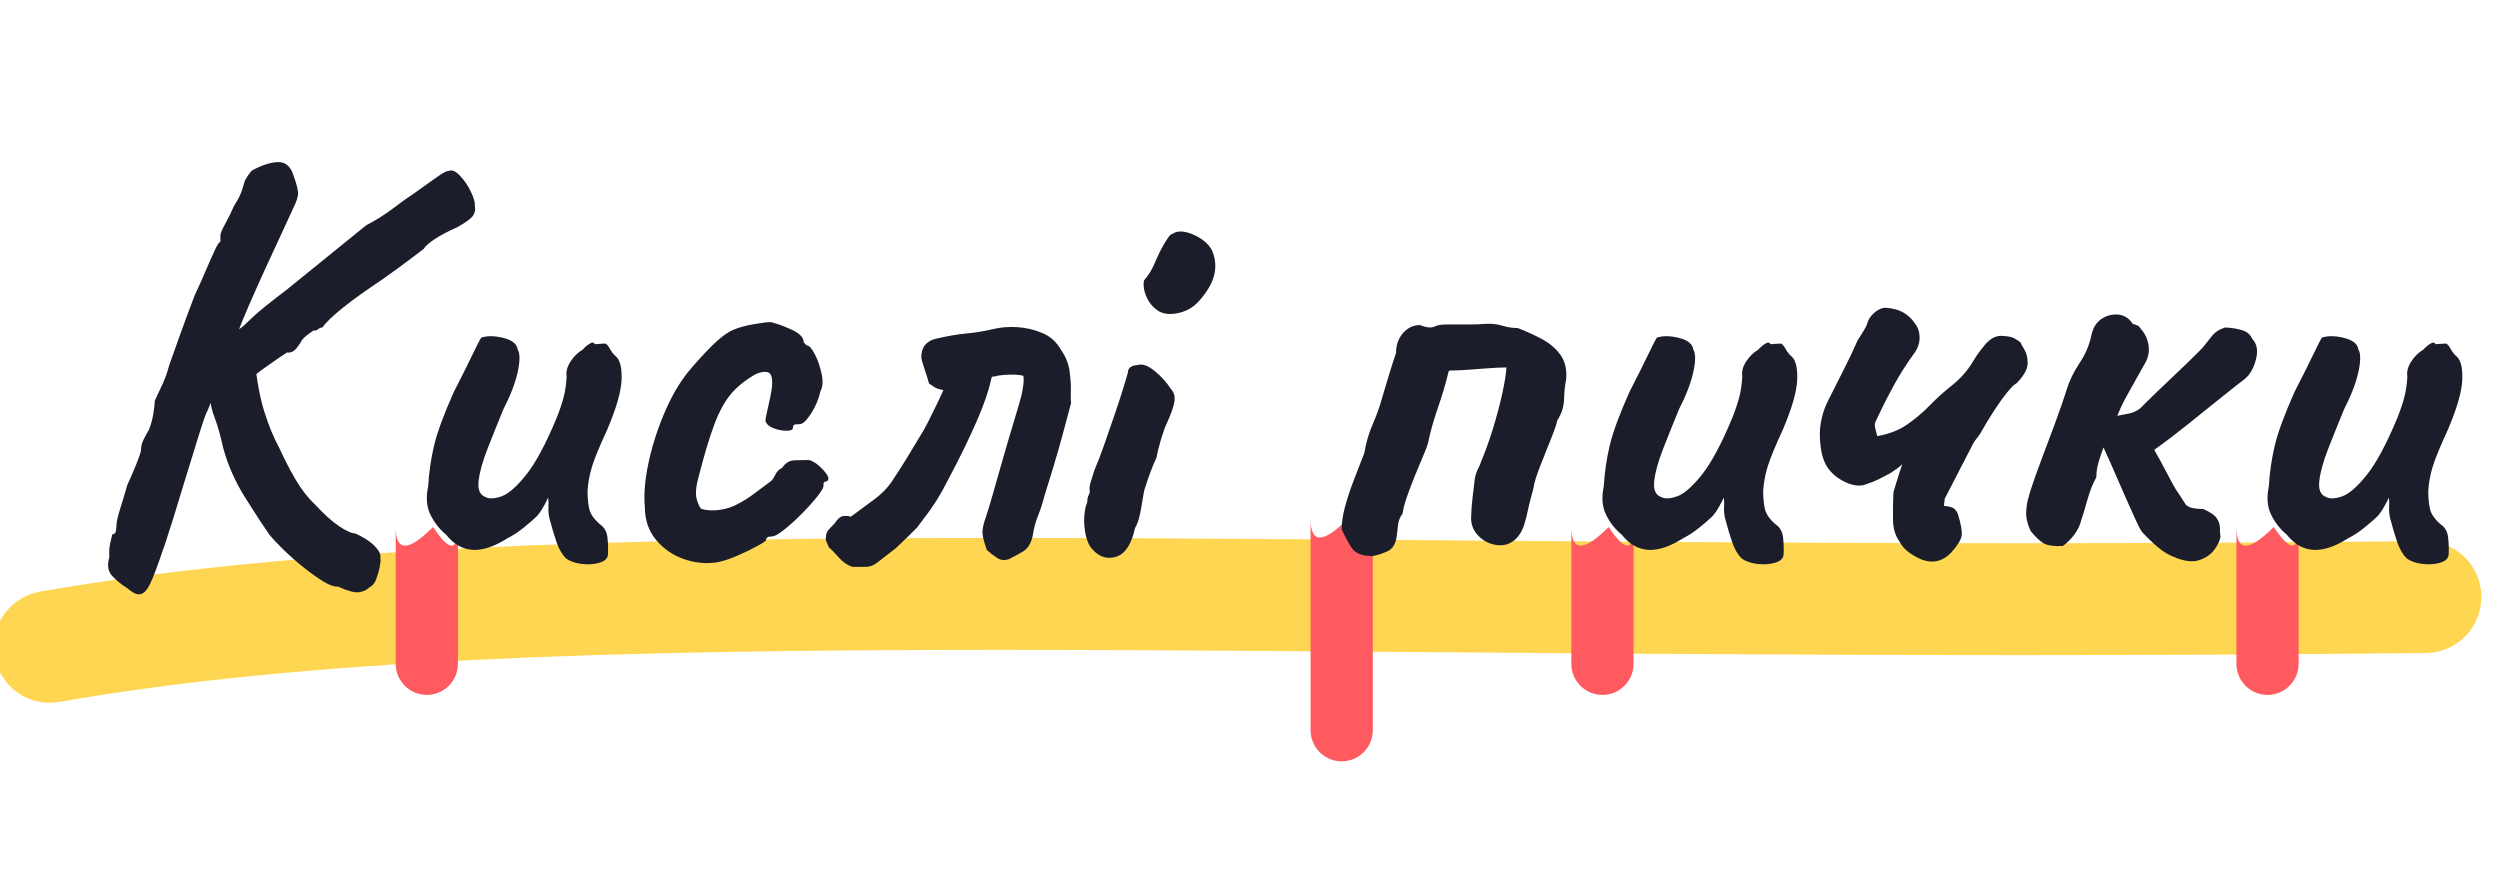
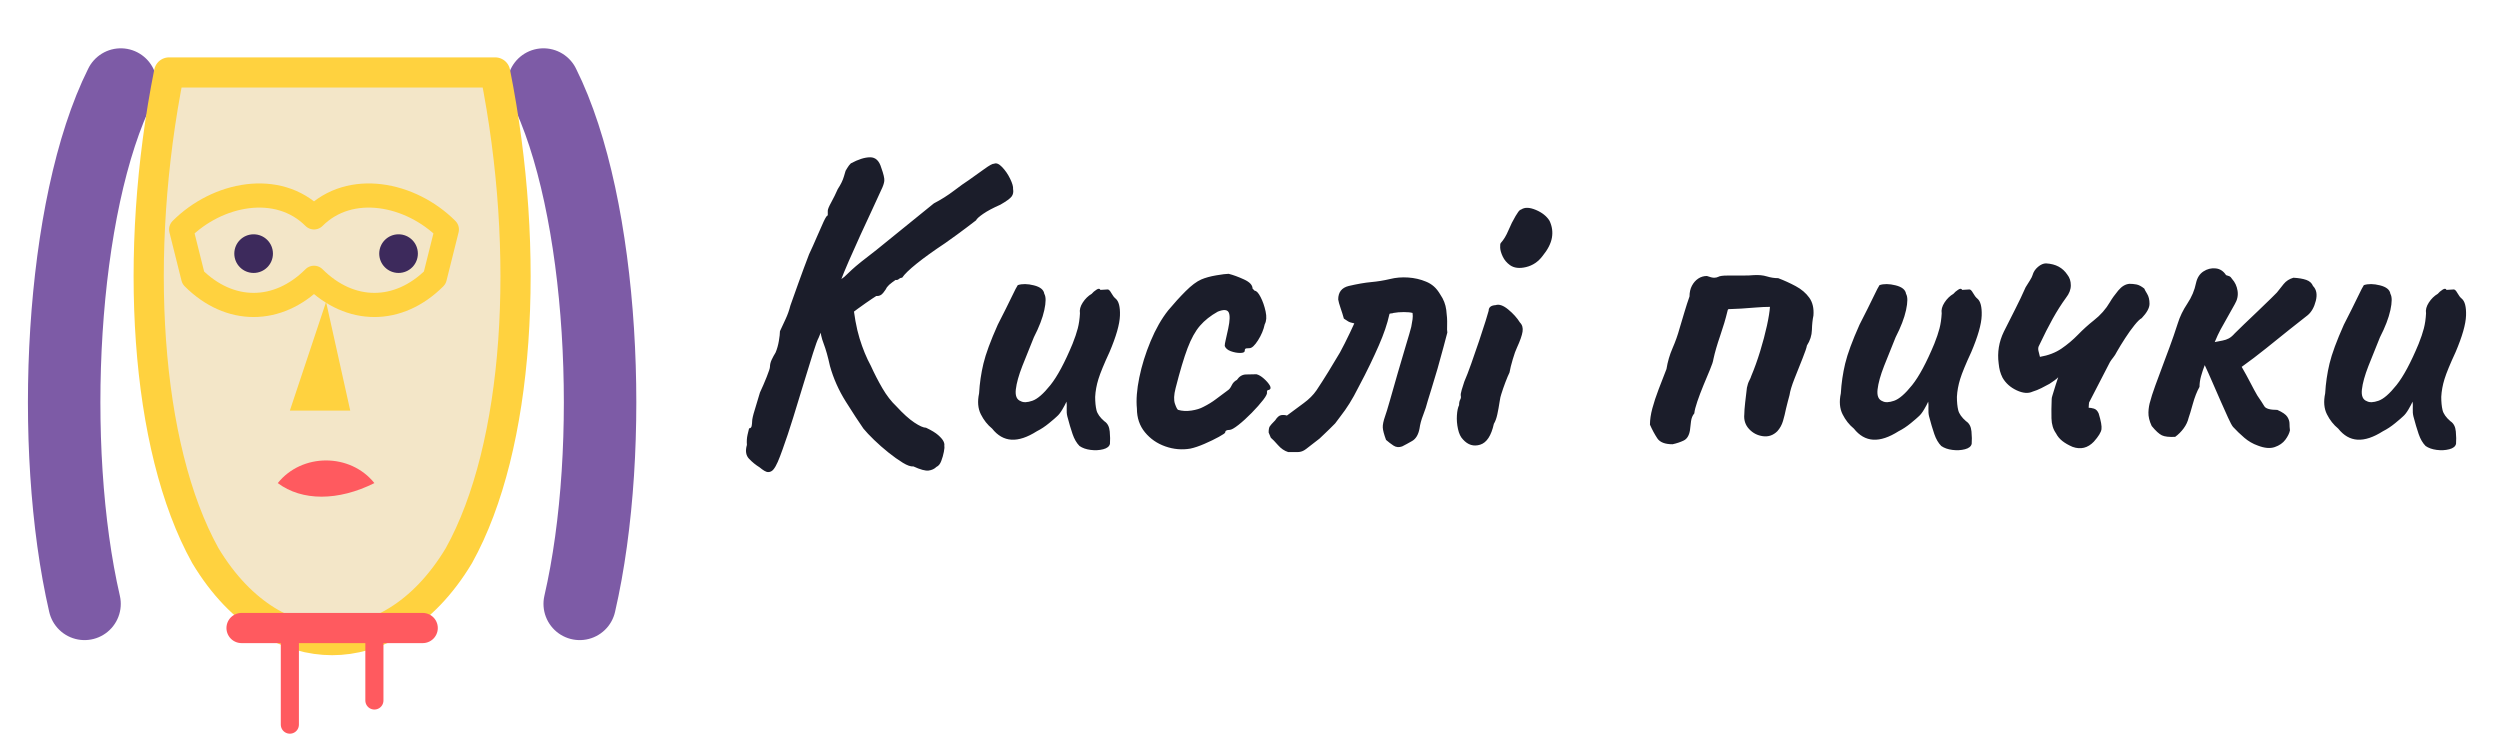
- <svg xmlns="http://www.w3.org/2000/svg" viewBox="0 0 402 140">
-   <path d="M8 104c80-14 200-6 382 -8" fill="none" stroke="#ffd23f" stroke-width="18" stroke-linecap="round" opacity=".9" />
-   <path d="M69.632 84.742 q4 6 4 0 v22 a5 5 0 0 1 -10 0 v-22 q0 6 6 0z" fill="#ff5a5f" />
-   <path d="M216.744 83.424 q4 6 4 0 v34 a5 5 0 0 1 -10 0 v-34 q0 6 6 0z" fill="#ff5a5f" />
-   <path d="M258.672 84.742 q4 6 4 0 v22 a5 5 0 0 1 -10 0 v-22 q0 6 6 0z" fill="#ff5a5f" />
-   <path d="M365.616 84.742 q4 6 4 0 v22 a5 5 0 0 1 -10 0 v-22 q0 6 6 0z" fill="#ff5a5f" />
-   <path fill="#1b1d2a" d="M20.368 94.512Q19.12 93.744 18.064 92.64Q17.008 91.536 17.584 89.568Q17.488 88.35 17.728 87.319Q17.968 86.288 18.064 85.913Q18.544 85.913 18.64 85.351Q18.736 84.789 18.736 84.414Q18.736 83.664 19.312 81.84Q19.888 80.016 20.464 78.0Q21.232 76.368 21.952 74.559Q22.672 72.75 22.672 72.336Q22.672 71.568 23.056 70.752Q23.44 69.936 23.92 69.168Q24.4 68.016 24.64 66.624Q24.88 65.232 24.88 64.464Q25.456 63.216 26.128 61.776Q26.8 60.336 27.184 58.8Q27.76 57.168 28.912 53.952Q30.064 50.736 31.312 47.472Q32.176 45.648 33.015 43.678Q33.855 41.708 34.507 40.3Q35.16 38.893 35.44 38.893Q35.44 38.893 35.44 38.565Q35.44 38.236 35.44 37.861Q35.44 37.392 36.208 36.0Q36.976 34.608 37.648 33.072Q38.608 31.632 38.992 30.336Q39.376 29.04 39.376 29.04Q39.376 29.04 39.743 28.428Q40.109 27.816 40.528 27.408Q43.024 26.064 44.8 26.064Q46.576 26.064 47.248 28.368Q48.016 30.48 47.92 31.296Q47.824 32.112 47.248 33.264Q46.48 34.992 45.248 37.617Q44.015 40.242 42.641 43.249Q41.266 46.255 40.081 48.976Q38.896 51.696 38.176 53.621Q37.456 55.546 37.456 56.016L33.424 65.904Q33.04 66.576 32.176 69.312Q31.312 72.048 30.16 75.84Q29.008 79.632 27.808 83.52Q26.608 87.408 25.456 90.576Q24.88 92.208 24.4 93.312Q23.92 94.416 23.44 94.992Q22.96 95.568 22.288 95.568Q21.904 95.568 21.424 95.28Q20.944 94.992 20.368 94.512ZM54.352 94.32Q53.488 94.416 52.0 93.504Q50.512 92.592 48.832 91.248Q47.152 89.904 45.664 88.464Q44.176 87.024 43.312 85.968Q41.776 83.76 39.424 80.016Q37.072 76.272 35.92 72.144Q35.248 69.072 34.528 67.2Q33.808 65.328 33.808 63.888L33.904 57.936L40.912 57.456Q41.41 62.64 42.457 66.048Q43.504 69.456 44.944 72.097Q46.096 74.64 47.488 77.04Q48.88 79.44 50.608 81.072Q52.816 83.472 54.544 84.624Q56.272 85.776 57.136 85.776Q58.96 86.64 59.824 87.408Q60.688 88.176 60.976 88.752Q61.264 89.328 61.168 89.808Q61.264 90.096 61.072 91.104Q60.88 92.112 60.496 93.12Q60.112 94.128 59.44 94.416Q58.768 95.088 57.712 95.232Q56.656 95.376 54.352 94.32ZM32.08 57.648 39.088 52.469Q39.376 52.176 40.768 50.88Q42.16 49.584 46.192 46.512L58.864 36.24Q61.264 34.992 63.28 33.456Q65.296 31.92 66.64 31.056Q68.272 29.904 70.0 28.656Q71.728 27.408 72.112 27.504Q72.88 27.12 73.936 28.224Q74.992 29.328 75.712 30.816Q76.432 32.304 76.353 33.072Q76.528 34.032 76.048 34.704Q75.568 35.376 73.552 36.528Q71.152 37.584 69.76 38.544Q68.368 39.504 68.176 39.984Q68.176 39.984 66.16 41.52Q64.144 43.056 61.36 45.018Q57.52 47.568 55.072 49.536Q52.624 51.504 51.856 52.656Q51.472 52.656 51.136 52.944Q50.8 53.232 50.416 53.136Q50.416 53.136 49.658 53.68Q48.9 54.224 48.496 54.768Q48.304 55.206 47.68 55.995Q47.056 56.784 46.152 56.688Q45.52 57.072 43.792 58.272Q42.064 59.472 40.192 60.912Q38.32 62.352 36.976 63.504Q35.632 64.656 35.536 64.848Z M91.024 89.808Q90.064 88.848 89.488 87.168Q88.912 85.488 88.336 83.28Q88.144 82.512 88.192 81.552Q88.24 80.592 88.144 80.016Q87.856 80.688 87.232 81.744Q86.608 82.8 86.032 83.28Q85.648 83.664 84.304 84.768Q82.96 85.872 81.616 86.544Q78.448 88.56 76.0 88.416Q73.552 88.272 71.728 85.968Q70.192 84.72 69.232 82.8Q68.272 80.88 68.848 78.192Q69.04 74.832 69.808 71.616Q70.576 68.4 72.976 63.024Q74.992 59.088 76.048 56.88Q77.104 54.672 77.392 54.288Q78.832 53.808 80.944 54.336Q83.056 54.864 83.248 56.208Q83.824 57.168 83.248 59.808Q82.672 62.448 80.944 65.808Q79.6 69.072 78.4 72.144Q77.2 75.216 76.96 77.328Q76.72 79.44 78.064 79.92Q78.928 80.4 80.608 79.824Q82.288 79.248 84.592 76.368Q86.896 73.488 89.488 67.248Q90.256 65.328 90.64 63.84Q91.024 62.352 91.12 60.528Q90.928 59.376 91.744 58.128Q92.56 56.88 93.712 56.208Q94.096 55.728 94.768 55.296Q95.44 54.864 95.632 55.344L97.168 55.248Q97.552 55.152 98.032 56.016Q98.512 56.88 98.992 57.264Q100.048 58.128 99.952 61.008Q99.856 63.888 97.648 69.072Q95.824 73.008 95.2 75.024Q94.576 77.04 94.48 78.96Q94.48 80.688 94.768 81.888Q95.056 83.088 96.496 84.336Q97.552 85.008 97.696 86.592Q97.84 88.176 97.744 89.328Q97.552 90.192 96.256 90.528Q94.96 90.864 93.472 90.672Q91.984 90.48 91.024 89.808Z M115.504 90.384Q112.72 90.864 109.984 89.904Q107.248 88.944 105.472 86.784Q103.696 84.624 103.696 81.552Q103.408 78.672 104.224 74.688Q105.04 70.704 106.72 66.672Q108.4 62.64 110.608 59.856Q112.528 57.552 114.448 55.632Q116.368 53.712 117.904 53.04Q119.248 52.464 121.216 52.128Q123.184 51.792 123.952 51.792Q125.488 52.176 127.36 53.04Q129.232 53.904 129.232 55.056Q129.232 55.056 129.472 55.296Q129.712 55.536 129.712 55.536Q130.288 55.536 131.008 56.928Q131.728 58.32 132.112 60.096Q132.496 61.872 131.92 62.928Q131.536 64.752 130.432 66.48Q129.328 68.208 128.56 68.208Q128.176 68.208 127.84 68.256Q127.504 68.304 127.504 68.784Q127.504 69.264 126.496 69.264Q125.488 69.264 124.432 68.88Q123.376 68.496 123.088 67.728Q123.088 67.248 123.28 66.48Q123.472 65.712 123.856 63.888Q124.432 61.2 123.952 60.288Q123.472 59.376 121.552 60.144Q119.152 61.488 117.616 63.264Q116.08 65.04 114.88 68.208Q113.68 71.376 112.24 77.04Q111.664 79.248 112.096 80.496Q112.528 81.744 112.816 81.84Q114.16 82.224 115.744 81.984Q117.328 81.744 118.384 81.168Q119.92 80.4 121.12 79.488Q122.32 78.576 123.76 77.52Q124.24 77.232 124.624 76.416Q125.008 75.6 125.776 75.216Q126.544 74.064 127.744 74.016Q128.944 73.968 130.096 73.968Q130.864 74.16 131.728 74.928Q132.592 75.696 133.024 76.416Q133.456 77.136 132.88 77.424Q132.496 77.424 132.448 77.664Q132.4 77.904 132.4 77.904Q132.592 78.322 131.584 79.627Q130.576 80.932 129.04 82.498Q127.504 84.064 126.112 85.16Q124.72 86.256 124.144 86.256Q123.184 86.256 123.184 86.832Q123.184 87.024 121.792 87.792Q120.4 88.56 118.624 89.328Q116.848 90.096 115.504 90.384Z M137.104 91.152Q135.856 90.768 134.848 89.616Q133.84 88.464 133.264 87.984Q133.168 87.696 133.024 87.408Q132.88 87.12 132.784 86.832Q132.784 85.872 133.024 85.488Q133.264 85.104 134.224 84.144Q134.896 83.088 135.568 82.992Q136.24 82.896 136.816 83.088Q138.736 81.648 140.512 80.352Q142.288 79.056 143.344 77.52Q144.688 75.504 145.984 73.392Q147.28 71.28 148.528 69.168Q149.008 68.304 149.584 67.152Q150.16 66.0 150.736 64.8Q151.312 63.6 151.696 62.736Q150.736 62.544 150.352 62.304Q149.968 62.064 149.392 61.68Q149.104 60.624 148.672 59.376Q148.24 58.128 148.144 57.456Q148.144 55.056 150.448 54.48Q153.328 53.808 155.44 53.616Q157.552 53.424 159.568 52.944Q161.488 52.464 163.6 52.608Q165.712 52.752 167.536 53.52Q168.496 53.904 169.264 54.576Q170.032 55.248 170.704 56.4Q171.76 57.936 172.0 59.76Q172.24 61.584 172.192 62.976Q172.144 64.368 172.24 64.752Q171.952 65.808 171.376 68.016Q170.8 70.224 170.08 72.72Q169.36 75.216 168.736 77.184Q168.112 79.152 167.92 79.824Q167.536 81.36 166.912 82.944Q166.288 84.528 166.096 85.968Q165.712 87.984 164.464 88.704Q163.216 89.424 162.256 89.904Q161.2 90.288 160.336 89.712Q159.472 89.136 158.704 88.464Q158.032 86.64 157.984 85.728Q157.936 84.816 158.512 83.184Q158.8 82.416 159.568 79.728Q160.336 77.04 161.296 73.68Q162.256 70.32 163.12 67.488Q163.984 64.656 164.272 63.504Q164.464 62.544 164.56 61.824Q164.656 61.104 164.56 60.432Q163.888 60.24 162.64 60.24Q161.392 60.24 160.336 60.432Q160.144 60.528 159.904 60.528Q159.664 60.528 159.472 60.624Q159.088 62.352 158.512 64.032Q157.936 65.712 157.12 67.584Q156.304 69.456 155.2 71.76Q154.096 74.064 152.56 76.944Q151.6 78.864 150.64 80.4Q149.68 81.936 148.624 83.28L147.472 84.816Q146.896 85.392 146.224 86.064Q145.552 86.736 144.976 87.264Q144.4 87.792 144.016 88.176L141.04 90.48Q140.176 91.152 139.216 91.152Q138.256 91.152 137.104 91.152Z M175.696 88.368Q174.928 87.6 174.592 86.064Q174.256 84.528 174.352 83.04Q174.448 81.552 174.832 80.784Q174.832 80.016 175.072 79.584Q175.312 79.152 175.216 78.768Q175.12 78.384 175.408 77.424Q175.696 76.464 175.984 75.6Q176.656 74.064 177.52 71.616Q178.384 69.168 179.248 66.624Q180.112 64.08 180.688 62.208Q181.264 60.336 181.36 59.952Q181.36 58.8 182.896 58.704Q184.048 58.32 185.68 59.664Q187.312 61.008 188.272 62.544Q189.04 63.312 188.848 64.56Q188.656 65.808 187.6 68.112Q187.216 68.88 186.688 70.656Q186.16 72.432 185.968 73.584Q185.584 74.352 185.056 75.744Q184.528 77.136 184.144 78.384Q183.952 78.864 183.76 80.16Q183.568 81.456 183.28 82.8Q182.992 84.144 182.512 84.912Q181.648 88.848 179.488 89.52Q177.328 90.192 175.696 88.368ZM186.064 49.872Q185.008 49.104 184.48 48.0Q183.952 46.896 183.904 46.032Q183.856 45.168 184.048 44.976Q185.008 43.92 185.728 42.192Q186.448 40.464 187.312 39.024Q187.504 38.736 187.84 38.208Q188.176 37.68 188.56 37.584Q189.712 36.816 191.776 37.68Q193.84 38.544 194.8 40.08Q195.664 41.904 195.328 43.824Q194.992 45.744 193.264 47.856Q191.824 49.776 189.616 50.304Q187.408 50.832 186.064 49.872Z M220.736 89.424Q218.24 89.424 217.376 88.128Q216.512 86.832 215.744 85.104Q215.744 83.472 216.272 81.504Q216.8 79.536 217.664 77.28Q218.528 75.024 219.392 72.816Q219.776 70.416 220.736 68.208Q221.696 66.0 222.272 63.888Q222.848 61.968 223.376 60.192Q223.904 58.416 224.48 56.784Q224.48 55.44 225.008 54.432Q225.536 53.424 226.4 52.848Q227.264 52.272 228.32 52.272Q229.376 52.656 229.904 52.656Q230.432 52.656 230.816 52.464Q231.296 52.176 232.832 52.176Q234.368 52.176 236.096 52.176Q237.824 52.176 238.688 52.08Q240.32 51.984 241.568 52.368Q242.816 52.752 244.064 52.752Q246.08 53.52 247.952 54.528Q249.824 55.536 250.928 57.072Q252.032 58.608 251.84 61.008Q251.552 62.352 251.504 64.176Q251.456 66.0 250.4 67.632Q250.304 68.304 249.44 70.464Q248.576 72.624 247.664 74.928Q246.752 77.232 246.56 78.576Q246.368 79.248 246.176 80.016Q245.984 80.784 245.792 81.552Q245.504 82.992 245.12 84.288Q244.736 85.584 243.872 86.544Q242.528 87.888 240.704 87.648Q238.88 87.408 237.632 86.064Q236.384 84.72 236.576 82.8Q236.576 81.936 236.768 80.208Q236.96 78.48 237.152 76.944Q237.344 75.984 237.68 75.36Q238.016 74.736 238.112 74.352Q239.168 71.856 240.08 68.88Q240.992 65.904 241.568 63.264Q242.144 60.624 242.24 59.088Q240.896 59.088 239.12 59.232Q237.344 59.376 235.856 59.472Q234.368 59.568 233.696 59.568Q233.12 59.568 233.024 59.616Q232.928 59.664 232.832 60.144Q232.256 62.544 231.248 65.472Q230.24 68.4 229.76 70.608Q229.664 71.376 228.992 72.96Q228.32 74.544 227.552 76.416Q226.784 78.288 226.208 79.968Q225.632 81.648 225.536 82.608Q224.96 83.28 224.816 84.336Q224.672 85.392 224.576 86.352Q224.288 88.08 223.184 88.608Q222.08 89.136 220.736 89.424Z M280.064 89.808Q279.104 88.848 278.528 87.168Q277.952 85.488 277.376 83.28Q277.184 82.512 277.232 81.552Q277.28 80.592 277.184 80.016Q276.896 80.688 276.272 81.744Q275.648 82.8 275.072 83.28Q274.688 83.664 273.344 84.768Q272.0 85.872 270.656 86.544Q267.488 88.56 265.04 88.416Q262.592 88.272 260.768 85.968Q259.232 84.72 258.272 82.8Q257.312 80.88 257.888 78.192Q258.08 74.832 258.848 71.616Q259.616 68.4 262.016 63.024Q264.032 59.088 265.088 56.88Q266.144 54.672 266.432 54.288Q267.872 53.808 269.984 54.336Q272.096 54.864 272.288 56.208Q272.864 57.168 272.288 59.808Q271.712 62.448 269.984 65.808Q268.64 69.072 267.44 72.144Q266.24 75.216 266.0 77.328Q265.76 79.44 267.104 79.92Q267.968 80.4 269.648 79.824Q271.328 79.248 273.632 76.368Q275.936 73.488 278.528 67.248Q279.296 65.328 279.68 63.84Q280.064 62.352 280.16 60.528Q279.968 59.376 280.784 58.128Q281.6 56.88 282.752 56.208Q283.136 55.728 283.808 55.296Q284.48 54.864 284.672 55.344L286.208 55.248Q286.592 55.152 287.072 56.016Q287.552 56.88 288.032 57.264Q289.088 58.128 288.992 61.008Q288.896 63.888 286.688 69.072Q284.864 73.008 284.24 75.024Q283.616 77.04 283.52 78.96Q283.52 80.688 283.808 81.888Q284.096 83.088 285.536 84.336Q286.592 85.008 286.736 86.592Q286.88 88.176 286.784 89.328Q286.592 90.192 285.296 90.528Q284.0 90.864 282.512 90.672Q281.024 90.48 280.064 89.808Z M309.056 90.0Q307.712 89.424 306.8 88.704Q305.888 87.984 305.408 87.024Q304.448 85.68 304.4 83.712Q304.352 81.744 304.448 79.44Q304.448 79.152 304.592 78.72Q304.736 78.288 304.928 77.616Q305.12 76.944 305.36 76.224Q305.6 75.504 305.888 74.64Q305.504 75.024 305.024 75.36Q304.544 75.696 303.968 76.08Q303.104 76.56 302.144 77.04Q301.184 77.52 300.224 77.808Q298.784 78.48 296.72 77.52Q294.656 76.56 293.6 74.736Q293.216 73.968 293.024 73.248Q292.832 72.528 292.736 71.568Q292.256 67.92 293.888 64.56Q295.136 62.064 296.384 59.616Q297.632 57.168 298.688 54.768Q299.168 54.0 299.648 53.232Q300.128 52.464 300.224 52.08Q300.512 51.024 301.424 50.256Q302.336 49.488 303.2 49.488Q304.832 49.584 305.984 50.208Q307.136 50.832 307.904 51.984Q308.672 52.944 308.672 54.336Q308.672 55.728 307.616 57.072Q306.08 59.184 304.688 61.68Q303.296 64.176 301.664 67.632Q301.376 68.112 301.52 68.784Q301.664 69.456 301.856 70.128Q304.64 69.648 306.608 68.304Q308.576 66.96 310.256 65.232Q311.936 63.504 313.76 62.064Q315.968 60.336 317.312 58.032Q317.984 56.88 319.136 55.488Q320.288 54.096 321.632 54.0Q322.4 54.0 323.168 54.144Q323.936 54.288 324.896 55.056Q324.992 55.344 325.52 56.208Q326.048 57.072 326.048 58.416Q326.048 59.76 324.32 61.584Q323.744 61.872 322.736 63.12Q321.728 64.368 320.672 66.0Q319.616 67.632 318.848 68.976Q318.464 69.744 318.032 70.272Q317.6 70.8 317.312 71.28L312.704 80.208Q312.704 80.304 312.656 80.64Q312.608 80.976 312.608 81.36Q313.088 81.36 313.76 81.552Q314.432 81.744 314.816 82.608Q315.584 85.104 315.44 86.112Q315.296 87.12 313.76 88.848Q311.744 90.96 309.056 90.0Z M349.952 89.712Q348.32 89.136 346.976 87.984Q345.632 86.832 344.48 85.584Q344.096 85.104 343.376 83.52Q342.656 81.936 341.744 79.872Q340.832 77.808 339.92 75.696Q339.008 73.584 338.24 71.952Q337.76 73.2 337.424 74.4Q337.088 75.6 337.088 76.752Q336.224 78.288 335.6 80.544Q334.976 82.8 334.688 83.568Q334.4 84.816 333.584 85.92Q332.768 87.024 331.712 87.792Q329.696 87.888 328.784 87.456Q327.872 87.024 326.528 85.392Q325.76 83.76 325.808 82.368Q325.856 80.976 326.24 79.824Q326.432 78.96 327.344 76.416Q328.256 73.872 329.408 70.848Q330.56 67.824 331.376 65.472Q332.192 63.12 332.288 62.736Q332.96 60.528 334.4 58.368Q335.84 56.208 336.32 53.808Q336.704 52.08 337.952 51.264Q339.2 50.448 340.64 50.592Q342.08 50.736 342.944 52.08Q343.328 52.176 343.664 52.32Q344.0 52.464 344.288 52.944Q345.248 54.0 345.488 55.536Q345.728 57.072 344.864 58.512Q343.808 60.432 343.088 61.68Q342.368 62.928 341.744 64.08Q341.12 65.232 340.448 66.864Q341.408 66.672 342.176 66.528Q342.944 66.384 343.568 66.048Q344.192 65.712 344.864 64.944Q345.44 64.368 346.88 62.976Q348.32 61.584 350.0 60.0Q351.68 58.416 352.88 57.216Q354.08 56.016 354.176 55.92Q354.848 55.056 355.664 54.048Q356.48 53.04 357.824 52.656Q359.552 52.752 360.656 53.136Q361.76 53.52 362.144 54.48Q363.296 55.632 362.768 57.744Q362.24 59.856 360.992 60.912Q359.36 62.16 356.912 64.128Q354.464 66.096 351.776 68.256Q349.088 70.416 346.4 72.336Q347.456 74.16 348.32 75.84Q349.184 77.52 349.856 78.672Q350.912 80.208 351.392 81.024Q351.872 81.84 354.272 81.84Q356.0 82.608 356.48 83.376Q356.96 84.144 356.96 84.864Q356.96 85.584 357.056 86.352Q356.864 87.312 356.048 88.416Q355.232 89.52 353.696 90.048Q352.16 90.576 349.952 89.712Z M387.008 89.808Q386.048 88.848 385.472 87.168Q384.896 85.488 384.32 83.28Q384.128 82.512 384.176 81.552Q384.224 80.592 384.128 80.016Q383.84 80.688 383.216 81.744Q382.592 82.8 382.016 83.28Q381.632 83.664 380.288 84.768Q378.944 85.872 377.6 86.544Q374.432 88.56 371.984 88.416Q369.536 88.272 367.712 85.968Q366.176 84.72 365.216 82.8Q364.256 80.88 364.832 78.192Q365.024 74.832 365.792 71.616Q366.56 68.4 368.96 63.024Q370.976 59.088 372.032 56.88Q373.088 54.672 373.376 54.288Q374.816 53.808 376.928 54.336Q379.04 54.864 379.232 56.208Q379.808 57.168 379.232 59.808Q378.656 62.448 376.928 65.808Q375.584 69.072 374.384 72.144Q373.184 75.216 372.944 77.328Q372.704 79.44 374.048 79.92Q374.912 80.4 376.592 79.824Q378.272 79.248 380.576 76.368Q382.88 73.488 385.472 67.248Q386.24 65.328 386.624 63.84Q387.008 62.352 387.104 60.528Q386.912 59.376 387.728 58.128Q388.544 56.88 389.696 56.208Q390.08 55.728 390.752 55.296Q391.424 54.864 391.616 55.344L393.152 55.248Q393.536 55.152 394.016 56.016Q394.496 56.88 394.976 57.264Q396.032 58.128 395.936 61.008Q395.84 63.888 393.632 69.072Q391.808 73.008 391.184 75.024Q390.56 77.04 390.464 78.96Q390.464 80.688 390.752 81.888Q391.04 83.088 392.48 84.336Q393.536 85.008 393.68 86.592Q393.824 88.176 393.728 89.328Q393.536 90.192 392.24 90.528Q390.944 90.864 389.456 90.672Q387.968 90.48 387.008 89.808Z" />
+ <svg xmlns="http://www.w3.org/2000/svg" viewBox="0 0 414 124">
+   <g stroke-linecap="round" stroke-linejoin="round">
+     <path d="M20 14c-10 20-12 60-6 86M90 14c10 20 12 60 6 86" stroke="#7d5ba6" stroke-width="12" fill="none" />
+     <path d="M28 12h54c6 30 4 62-6 80-6 10-14 14-21 14s-15-4-21-14c-10-18-12-50-6-80z" fill="#f3e6c8" stroke="#ffd23f" stroke-width="5" />
+     <path d="M30 38c6-6 16-8 22-2 6-6 16-4 22 2l-2 8c-6 6-14 6-20 0-6 6-14 6-20 0z" fill="none" stroke="#ffd23f" stroke-width="4" />
+     <circle cx="42" cy="42" r="3.2" fill="#3d2a5c" />
+     <circle cx="66" cy="42" r="3.2" fill="#3d2a5c" />
+     <path d="M54 50l-6 18h10z" fill="#ffd23f" />
+     <path d="M46 80c4-5 12-5 16 0-6 3-12 3-16 0z" fill="#ff5a5f" />
+     <path d="M40 104h30" stroke="#ff5a5f" stroke-width="5" />
+     <path d="M48 106v14M62 106v10" stroke="#ff5a5f" stroke-width="3" />
+   </g>
+   <path fill="#1b1d2a" d="M125.776 77.384Q124.84 76.808 124.048 75.98Q123.256 75.152 123.688 73.676Q123.616 72.762 123.796 71.989Q123.976 71.216 124.048 70.935Q124.408 70.935 124.48 70.513Q124.552 70.091 124.552 69.81Q124.552 69.248 124.984 67.88Q125.416 66.512 125.848 65.0Q126.424 63.776 126.964 62.419Q127.504 61.062 127.504 60.752Q127.504 60.176 127.792 59.564Q128.08 58.952 128.44 58.376Q128.8 57.512 128.98 56.468Q129.16 55.424 129.16 54.848Q129.592 53.912 130.096 52.832Q130.6 51.752 130.888 50.6Q131.32 49.376 132.184 46.964Q133.048 44.552 133.984 42.104Q134.632 40.736 135.261 39.258Q135.891 37.781 136.381 36.725Q136.87 35.67 137.08 35.67Q137.08 35.67 137.08 35.424Q137.08 35.177 137.08 34.896Q137.08 34.544 137.656 33.5Q138.232 32.456 138.736 31.304Q139.456 30.224 139.744 29.252Q140.032 28.28 140.032 28.28Q140.032 28.28 140.307 27.821Q140.582 27.362 140.896 27.056Q142.768 26.048 144.1 26.048Q145.432 26.048 145.936 27.776Q146.512 29.36 146.44 29.972Q146.368 30.584 145.936 31.448Q145.36 32.744 144.436 34.713Q143.511 36.681 142.48 38.936Q141.45 41.191 140.561 43.232Q139.672 45.272 139.132 46.716Q138.592 48.16 138.592 48.512L135.568 55.928Q135.28 56.432 134.632 58.484Q133.984 60.536 133.12 63.38Q132.256 66.224 131.356 69.14Q130.456 72.056 129.592 74.432Q129.16 75.656 128.8 76.484Q128.44 77.312 128.08 77.744Q127.72 78.176 127.216 78.176Q126.928 78.176 126.568 77.96Q126.208 77.744 125.776 77.384ZM151.264 77.24Q150.616 77.312 149.5 76.628Q148.384 75.944 147.124 74.936Q145.864 73.928 144.748 72.848Q143.632 71.768 142.984 70.976Q141.832 69.32 140.068 66.512Q138.304 63.704 137.44 60.608Q136.936 58.304 136.396 56.9Q135.856 55.496 135.856 54.416L135.928 49.952L141.184 49.592Q141.558 53.48 142.343 56.036Q143.128 58.592 144.208 60.573Q145.072 62.48 146.116 64.28Q147.16 66.08 148.456 67.304Q150.112 69.104 151.408 69.968Q152.704 70.832 153.352 70.832Q154.72 71.48 155.368 72.056Q156.016 72.632 156.232 73.064Q156.448 73.496 156.376 73.856Q156.448 74.072 156.304 74.828Q156.16 75.584 155.872 76.34Q155.584 77.096 155.08 77.312Q154.576 77.816 153.784 77.924Q152.992 78.032 151.264 77.24ZM134.56 49.736 139.816 45.852Q140.032 45.632 141.076 44.66Q142.12 43.688 145.144 41.384L154.648 33.68Q156.448 32.744 157.96 31.592Q159.472 30.44 160.48 29.792Q161.704 28.928 163.0 27.992Q164.296 27.056 164.584 27.128Q165.16 26.84 165.952 27.668Q166.744 28.496 167.284 29.612Q167.824 30.728 167.765 31.304Q167.896 32.024 167.536 32.528Q167.176 33.032 165.664 33.896Q163.864 34.688 162.82 35.408Q161.776 36.128 161.632 36.488Q161.632 36.488 160.12 37.64Q158.608 38.792 156.52 40.263Q153.64 42.176 151.804 43.652Q149.968 45.128 149.392 45.992Q149.104 45.992 148.852 46.208Q148.6 46.424 148.312 46.352Q148.312 46.352 147.744 46.76Q147.175 47.168 146.872 47.576Q146.728 47.905 146.26 48.496Q145.792 49.088 145.114 49.016Q144.64 49.304 143.344 50.204Q142.048 51.104 140.644 52.184Q139.24 53.264 138.232 54.128Q137.224 54.992 137.152 55.136Z M178.768 73.856Q178.048 73.136 177.616 71.876Q177.184 70.616 176.752 68.96Q176.608 68.384 176.644 67.664Q176.68 66.944 176.608 66.512Q176.392 67.016 175.924 67.808Q175.456 68.6 175.024 68.96Q174.736 69.248 173.728 70.076Q172.72 70.904 171.712 71.408Q169.336 72.92 167.5 72.812Q165.664 72.704 164.296 70.976Q163.144 70.04 162.424 68.6Q161.704 67.16 162.136 65.144Q162.28 62.624 162.856 60.212Q163.432 57.8 165.232 53.768Q166.744 50.816 167.536 49.16Q168.328 47.504 168.544 47.216Q169.624 46.856 171.208 47.252Q172.792 47.648 172.936 48.656Q173.368 49.376 172.936 51.356Q172.504 53.336 171.208 55.856Q170.2 58.304 169.3 60.608Q168.4 62.912 168.22 64.496Q168.04 66.08 169.048 66.44Q169.696 66.8 170.956 66.368Q172.216 65.936 173.944 63.776Q175.672 61.616 177.616 56.936Q178.192 55.496 178.48 54.38Q178.768 53.264 178.84 51.896Q178.696 51.032 179.308 50.096Q179.92 49.16 180.784 48.656Q181.072 48.296 181.576 47.972Q182.08 47.648 182.224 48.008L183.376 47.936Q183.664 47.864 184.024 48.512Q184.384 49.16 184.744 49.448Q185.536 50.096 185.464 52.256Q185.392 54.416 183.736 58.304Q182.368 61.256 181.9 62.768Q181.432 64.28 181.36 65.72Q181.36 67.016 181.576 67.916Q181.792 68.816 182.872 69.752Q183.664 70.256 183.772 71.444Q183.88 72.632 183.808 73.496Q183.664 74.144 182.692 74.396Q181.72 74.648 180.604 74.504Q179.488 74.36 178.768 73.856Z M197.128 74.288Q195.04 74.648 192.988 73.928Q190.936 73.208 189.604 71.588Q188.272 69.968 188.272 67.664Q188.056 65.504 188.668 62.516Q189.28 59.528 190.54 56.504Q191.8 53.48 193.456 51.392Q194.896 49.664 196.336 48.224Q197.776 46.784 198.928 46.28Q199.936 45.848 201.412 45.596Q202.888 45.344 203.464 45.344Q204.616 45.632 206.02 46.28Q207.424 46.928 207.424 47.792Q207.424 47.792 207.604 47.972Q207.784 48.152 207.784 48.152Q208.216 48.152 208.756 49.196Q209.296 50.24 209.584 51.572Q209.872 52.904 209.44 53.696Q209.152 55.064 208.324 56.36Q207.496 57.656 206.92 57.656Q206.632 57.656 206.38 57.692Q206.128 57.728 206.128 58.088Q206.128 58.448 205.372 58.448Q204.616 58.448 203.824 58.16Q203.032 57.872 202.816 57.296Q202.816 56.936 202.96 56.36Q203.104 55.784 203.392 54.416Q203.824 52.4 203.464 51.716Q203.104 51.032 201.664 51.608Q199.864 52.616 198.712 53.948Q197.56 55.28 196.66 57.656Q195.76 60.032 194.68 64.28Q194.248 65.936 194.572 66.872Q194.896 67.808 195.112 67.88Q196.12 68.168 197.308 67.988Q198.496 67.808 199.288 67.376Q200.44 66.8 201.34 66.116Q202.24 65.432 203.32 64.64Q203.68 64.424 203.968 63.812Q204.256 63.2 204.832 62.912Q205.408 62.048 206.308 62.012Q207.208 61.976 208.072 61.976Q208.648 62.12 209.296 62.696Q209.944 63.272 210.268 63.812Q210.592 64.352 210.16 64.568Q209.872 64.568 209.836 64.748Q209.8 64.928 209.8 64.928Q209.944 65.241 209.188 66.22Q208.432 67.199 207.28 68.373Q206.128 69.548 205.084 70.37Q204.04 71.192 203.608 71.192Q202.888 71.192 202.888 71.624Q202.888 71.768 201.844 72.344Q200.8 72.92 199.468 73.496Q198.136 74.072 197.128 74.288Z M213.328 74.864Q212.392 74.576 211.636 73.712Q210.88 72.848 210.448 72.488Q210.376 72.272 210.268 72.056Q210.16 71.84 210.088 71.624Q210.088 70.904 210.268 70.616Q210.448 70.328 211.168 69.608Q211.672 68.816 212.176 68.744Q212.68 68.672 213.112 68.816Q214.552 67.736 215.884 66.764Q217.216 65.792 218.008 64.64Q219.016 63.128 219.988 61.544Q220.96 59.96 221.896 58.376Q222.256 57.728 222.688 56.864Q223.12 56.0 223.552 55.1Q223.984 54.2 224.272 53.552Q223.552 53.408 223.264 53.228Q222.976 53.048 222.544 52.76Q222.328 51.968 222.004 51.032Q221.68 50.096 221.608 49.592Q221.608 47.792 223.336 47.36Q225.496 46.856 227.08 46.712Q228.664 46.568 230.176 46.208Q231.616 45.848 233.2 45.956Q234.784 46.064 236.152 46.64Q236.872 46.928 237.448 47.432Q238.024 47.936 238.528 48.8Q239.32 49.952 239.5 51.32Q239.68 52.688 239.644 53.732Q239.608 54.776 239.68 55.064Q239.464 55.856 239.032 57.512Q238.6 59.168 238.06 61.04Q237.52 62.912 237.052 64.388Q236.584 65.864 236.44 66.368Q236.152 67.52 235.684 68.708Q235.216 69.896 235.072 70.976Q234.784 72.488 233.848 73.028Q232.912 73.568 232.192 73.928Q231.4 74.216 230.752 73.784Q230.104 73.352 229.528 72.848Q229.024 71.48 228.988 70.796Q228.952 70.112 229.384 68.888Q229.6 68.312 230.176 66.296Q230.752 64.28 231.472 61.76Q232.192 59.24 232.84 57.116Q233.488 54.992 233.704 54.128Q233.848 53.408 233.92 52.868Q233.992 52.328 233.92 51.824Q233.416 51.68 232.48 51.68Q231.544 51.68 230.752 51.824Q230.608 51.896 230.428 51.896Q230.248 51.896 230.104 51.968Q229.816 53.264 229.384 54.524Q228.952 55.784 228.34 57.188Q227.728 58.592 226.9 60.32Q226.072 62.048 224.92 64.208Q224.2 65.648 223.48 66.8Q222.76 67.952 221.968 68.96L221.104 70.112Q220.672 70.544 220.168 71.048Q219.664 71.552 219.232 71.948Q218.8 72.344 218.512 72.632L216.28 74.36Q215.632 74.864 214.912 74.864Q214.192 74.864 213.328 74.864Z M242.272 72.776Q241.696 72.2 241.444 71.048Q241.192 69.896 241.264 68.78Q241.336 67.664 241.624 67.088Q241.624 66.512 241.804 66.188Q241.984 65.864 241.912 65.576Q241.84 65.288 242.056 64.568Q242.272 63.848 242.488 63.2Q242.992 62.048 243.64 60.212Q244.288 58.376 244.936 56.468Q245.584 54.56 246.016 53.156Q246.448 51.752 246.52 51.464Q246.52 50.6 247.672 50.528Q248.536 50.24 249.76 51.248Q250.984 52.256 251.704 53.408Q252.28 53.984 252.136 54.92Q251.992 55.856 251.2 57.584Q250.912 58.16 250.516 59.492Q250.12 60.824 249.976 61.688Q249.688 62.264 249.292 63.308Q248.896 64.352 248.608 65.288Q248.464 65.648 248.32 66.62Q248.176 67.592 247.96 68.6Q247.744 69.608 247.384 70.184Q246.736 73.136 245.116 73.64Q243.496 74.144 242.272 72.776ZM250.048 43.904Q249.256 43.328 248.86 42.5Q248.464 41.672 248.428 41.024Q248.392 40.376 248.536 40.232Q249.256 39.44 249.796 38.144Q250.336 36.848 250.984 35.768Q251.128 35.552 251.38 35.156Q251.632 34.76 251.92 34.688Q252.784 34.112 254.332 34.76Q255.88 35.408 256.6 36.56Q257.248 37.928 256.996 39.368Q256.744 40.808 255.448 42.392Q254.368 43.832 252.712 44.228Q251.056 44.624 250.048 43.904Z  M276.976 73.568Q275.104 73.568 274.456 72.596Q273.808 71.624 273.232 70.328Q273.232 69.104 273.628 67.628Q274.024 66.152 274.672 64.46Q275.32 62.768 275.968 61.112Q276.256 59.312 276.976 57.656Q277.696 56.0 278.128 54.416Q278.56 52.976 278.956 51.644Q279.352 50.312 279.784 49.088Q279.784 48.08 280.18 47.324Q280.576 46.568 281.224 46.136Q281.872 45.704 282.664 45.704Q283.456 45.992 283.852 45.992Q284.248 45.992 284.536 45.848Q284.896 45.632 286.048 45.632Q287.2 45.632 288.496 45.632Q289.792 45.632 290.44 45.56Q291.664 45.488 292.6 45.776Q293.536 46.064 294.472 46.064Q295.984 46.64 297.388 47.396Q298.792 48.152 299.62 49.304Q300.448 50.456 300.304 52.256Q300.088 53.264 300.052 54.632Q300.016 56.0 299.224 57.224Q299.152 57.728 298.504 59.348Q297.856 60.968 297.172 62.696Q296.488 64.424 296.344 65.432Q296.2 65.936 296.056 66.512Q295.912 67.088 295.768 67.664Q295.552 68.744 295.264 69.716Q294.976 70.688 294.328 71.408Q293.32 72.416 291.952 72.236Q290.584 72.056 289.648 71.048Q288.712 70.04 288.856 68.6Q288.856 67.952 289.0 66.656Q289.144 65.36 289.288 64.208Q289.432 63.488 289.684 63.02Q289.936 62.552 290.008 62.264Q290.8 60.392 291.484 58.16Q292.168 55.928 292.6 53.948Q293.032 51.968 293.104 50.816Q292.096 50.816 290.764 50.924Q289.432 51.032 288.316 51.104Q287.2 51.176 286.696 51.176Q286.264 51.176 286.192 51.212Q286.12 51.248 286.048 51.608Q285.616 53.408 284.86 55.604Q284.104 57.8 283.744 59.456Q283.672 60.032 283.168 61.22Q282.664 62.408 282.088 63.812Q281.512 65.216 281.08 66.476Q280.648 67.736 280.576 68.456Q280.144 68.96 280.036 69.752Q279.928 70.544 279.856 71.264Q279.64 72.56 278.812 72.956Q277.984 73.352 276.976 73.568Z M321.472 73.856Q320.752 73.136 320.32 71.876Q319.888 70.616 319.456 68.96Q319.312 68.384 319.348 67.664Q319.384 66.944 319.312 66.512Q319.096 67.016 318.628 67.808Q318.16 68.6 317.728 68.96Q317.44 69.248 316.432 70.076Q315.424 70.904 314.416 71.408Q312.04 72.92 310.204 72.812Q308.368 72.704 307.0 70.976Q305.848 70.04 305.128 68.6Q304.408 67.16 304.84 65.144Q304.984 62.624 305.56 60.212Q306.136 57.8 307.936 53.768Q309.448 50.816 310.24 49.16Q311.032 47.504 311.248 47.216Q312.328 46.856 313.912 47.252Q315.496 47.648 315.64 48.656Q316.072 49.376 315.64 51.356Q315.208 53.336 313.912 55.856Q312.904 58.304 312.004 60.608Q311.104 62.912 310.924 64.496Q310.744 66.08 311.752 66.44Q312.4 66.8 313.66 66.368Q314.92 65.936 316.648 63.776Q318.376 61.616 320.32 56.936Q320.896 55.496 321.184 54.38Q321.472 53.264 321.544 51.896Q321.4 51.032 322.012 50.096Q322.624 49.16 323.488 48.656Q323.776 48.296 324.28 47.972Q324.784 47.648 324.928 48.008L326.08 47.936Q326.368 47.864 326.728 48.512Q327.088 49.16 327.448 49.448Q328.24 50.096 328.168 52.256Q328.096 54.416 326.44 58.304Q325.072 61.256 324.604 62.768Q324.136 64.28 324.064 65.72Q324.064 67.016 324.28 67.916Q324.496 68.816 325.576 69.752Q326.368 70.256 326.476 71.444Q326.584 72.632 326.512 73.496Q326.368 74.144 325.396 74.396Q324.424 74.648 323.308 74.504Q322.192 74.36 321.472 73.856Z M343.216 74.0Q342.208 73.568 341.524 73.028Q340.84 72.488 340.48 71.768Q339.76 70.76 339.724 69.284Q339.688 67.808 339.76 66.08Q339.76 65.864 339.868 65.54Q339.976 65.216 340.12 64.712Q340.264 64.208 340.444 63.668Q340.624 63.128 340.84 62.48Q340.552 62.768 340.192 63.02Q339.832 63.272 339.4 63.56Q338.752 63.92 338.032 64.28Q337.312 64.64 336.592 64.856Q335.512 65.36 333.964 64.64Q332.416 63.92 331.624 62.552Q331.336 61.976 331.192 61.436Q331.048 60.896 330.976 60.176Q330.616 57.44 331.84 54.92Q332.776 53.048 333.712 51.212Q334.648 49.376 335.44 47.576Q335.8 47.0 336.16 46.424Q336.52 45.848 336.592 45.56Q336.808 44.768 337.492 44.192Q338.176 43.616 338.824 43.616Q340.048 43.688 340.912 44.156Q341.776 44.624 342.352 45.488Q342.928 46.208 342.928 47.252Q342.928 48.296 342.136 49.304Q340.984 50.888 339.94 52.76Q338.896 54.632 337.672 57.224Q337.456 57.584 337.564 58.088Q337.672 58.592 337.816 59.096Q339.904 58.736 341.38 57.728Q342.856 56.72 344.116 55.424Q345.376 54.128 346.744 53.048Q348.4 51.752 349.408 50.024Q349.912 49.16 350.776 48.116Q351.64 47.072 352.648 47.0Q353.224 47.0 353.8 47.108Q354.376 47.216 355.096 47.792Q355.168 48.008 355.564 48.656Q355.96 49.304 355.96 50.312Q355.96 51.32 354.664 52.688Q354.232 52.904 353.476 53.84Q352.72 54.776 351.928 56.0Q351.136 57.224 350.56 58.232Q350.272 58.808 349.948 59.204Q349.624 59.6 349.408 59.96L345.952 66.656Q345.952 66.728 345.916 66.98Q345.88 67.232 345.88 67.52Q346.24 67.52 346.744 67.664Q347.248 67.808 347.536 68.456Q348.112 70.328 348.004 71.084Q347.896 71.84 346.744 73.136Q345.232 74.72 343.216 74.0Z M373.888 73.784Q372.664 73.352 371.656 72.488Q370.648 71.624 369.784 70.688Q369.496 70.328 368.956 69.14Q368.416 67.952 367.732 66.404Q367.048 64.856 366.364 63.272Q365.68 61.688 365.104 60.464Q364.744 61.4 364.492 62.3Q364.24 63.2 364.24 64.064Q363.592 65.216 363.124 66.908Q362.656 68.6 362.44 69.176Q362.224 70.112 361.612 70.94Q361.0 71.768 360.208 72.344Q358.696 72.416 358.012 72.092Q357.328 71.768 356.32 70.544Q355.744 69.32 355.78 68.276Q355.816 67.232 356.104 66.368Q356.248 65.72 356.932 63.812Q357.616 61.904 358.48 59.636Q359.344 57.368 359.956 55.604Q360.568 53.84 360.64 53.552Q361.144 51.896 362.224 50.276Q363.304 48.656 363.664 46.856Q363.952 45.56 364.888 44.948Q365.824 44.336 366.904 44.444Q367.984 44.552 368.632 45.56Q368.92 45.632 369.172 45.74Q369.424 45.848 369.64 46.208Q370.36 47.0 370.54 48.152Q370.72 49.304 370.072 50.384Q369.28 51.824 368.74 52.76Q368.2 53.696 367.732 54.56Q367.264 55.424 366.76 56.648Q367.48 56.504 368.056 56.396Q368.632 56.288 369.1 56.036Q369.568 55.784 370.072 55.208Q370.504 54.776 371.584 53.732Q372.664 52.688 373.924 51.5Q375.184 50.312 376.084 49.412Q376.984 48.512 377.056 48.44Q377.56 47.792 378.172 47.036Q378.784 46.28 379.792 45.992Q381.088 46.064 381.916 46.352Q382.744 46.64 383.032 47.36Q383.896 48.224 383.5 49.808Q383.104 51.392 382.168 52.184Q380.944 53.12 379.108 54.596Q377.272 56.072 375.256 57.692Q373.24 59.312 371.224 60.752Q372.016 62.12 372.664 63.38Q373.312 64.64 373.816 65.504Q374.608 66.656 374.968 67.268Q375.328 67.88 377.128 67.88Q378.424 68.456 378.784 69.032Q379.144 69.608 379.144 70.148Q379.144 70.688 379.216 71.264Q379.072 71.984 378.46 72.812Q377.848 73.64 376.696 74.036Q375.544 74.432 373.888 73.784Z M401.68 73.856Q400.96 73.136 400.528 71.876Q400.096 70.616 399.664 68.96Q399.52 68.384 399.556 67.664Q399.592 66.944 399.52 66.512Q399.304 67.016 398.836 67.808Q398.368 68.6 397.936 68.96Q397.648 69.248 396.64 70.076Q395.632 70.904 394.624 71.408Q392.248 72.92 390.412 72.812Q388.576 72.704 387.208 70.976Q386.056 70.04 385.336 68.6Q384.616 67.16 385.048 65.144Q385.192 62.624 385.768 60.212Q386.344 57.8 388.144 53.768Q389.656 50.816 390.448 49.16Q391.24 47.504 391.456 47.216Q392.536 46.856 394.12 47.252Q395.704 47.648 395.848 48.656Q396.28 49.376 395.848 51.356Q395.416 53.336 394.12 55.856Q393.112 58.304 392.212 60.608Q391.312 62.912 391.132 64.496Q390.952 66.08 391.96 66.44Q392.608 66.8 393.868 66.368Q395.128 65.936 396.856 63.776Q398.584 61.616 400.528 56.936Q401.104 55.496 401.392 54.38Q401.68 53.264 401.752 51.896Q401.608 51.032 402.22 50.096Q402.832 49.16 403.696 48.656Q403.984 48.296 404.488 47.972Q404.992 47.648 405.136 48.008L406.288 47.936Q406.576 47.864 406.936 48.512Q407.296 49.16 407.656 49.448Q408.448 50.096 408.376 52.256Q408.304 54.416 406.648 58.304Q405.28 61.256 404.812 62.768Q404.344 64.28 404.272 65.72Q404.272 67.016 404.488 67.916Q404.704 68.816 405.784 69.752Q406.576 70.256 406.684 71.444Q406.792 72.632 406.72 73.496Q406.576 74.144 405.604 74.396Q404.632 74.648 403.516 74.504Q402.4 74.36 401.68 73.856Z" />
</svg>
